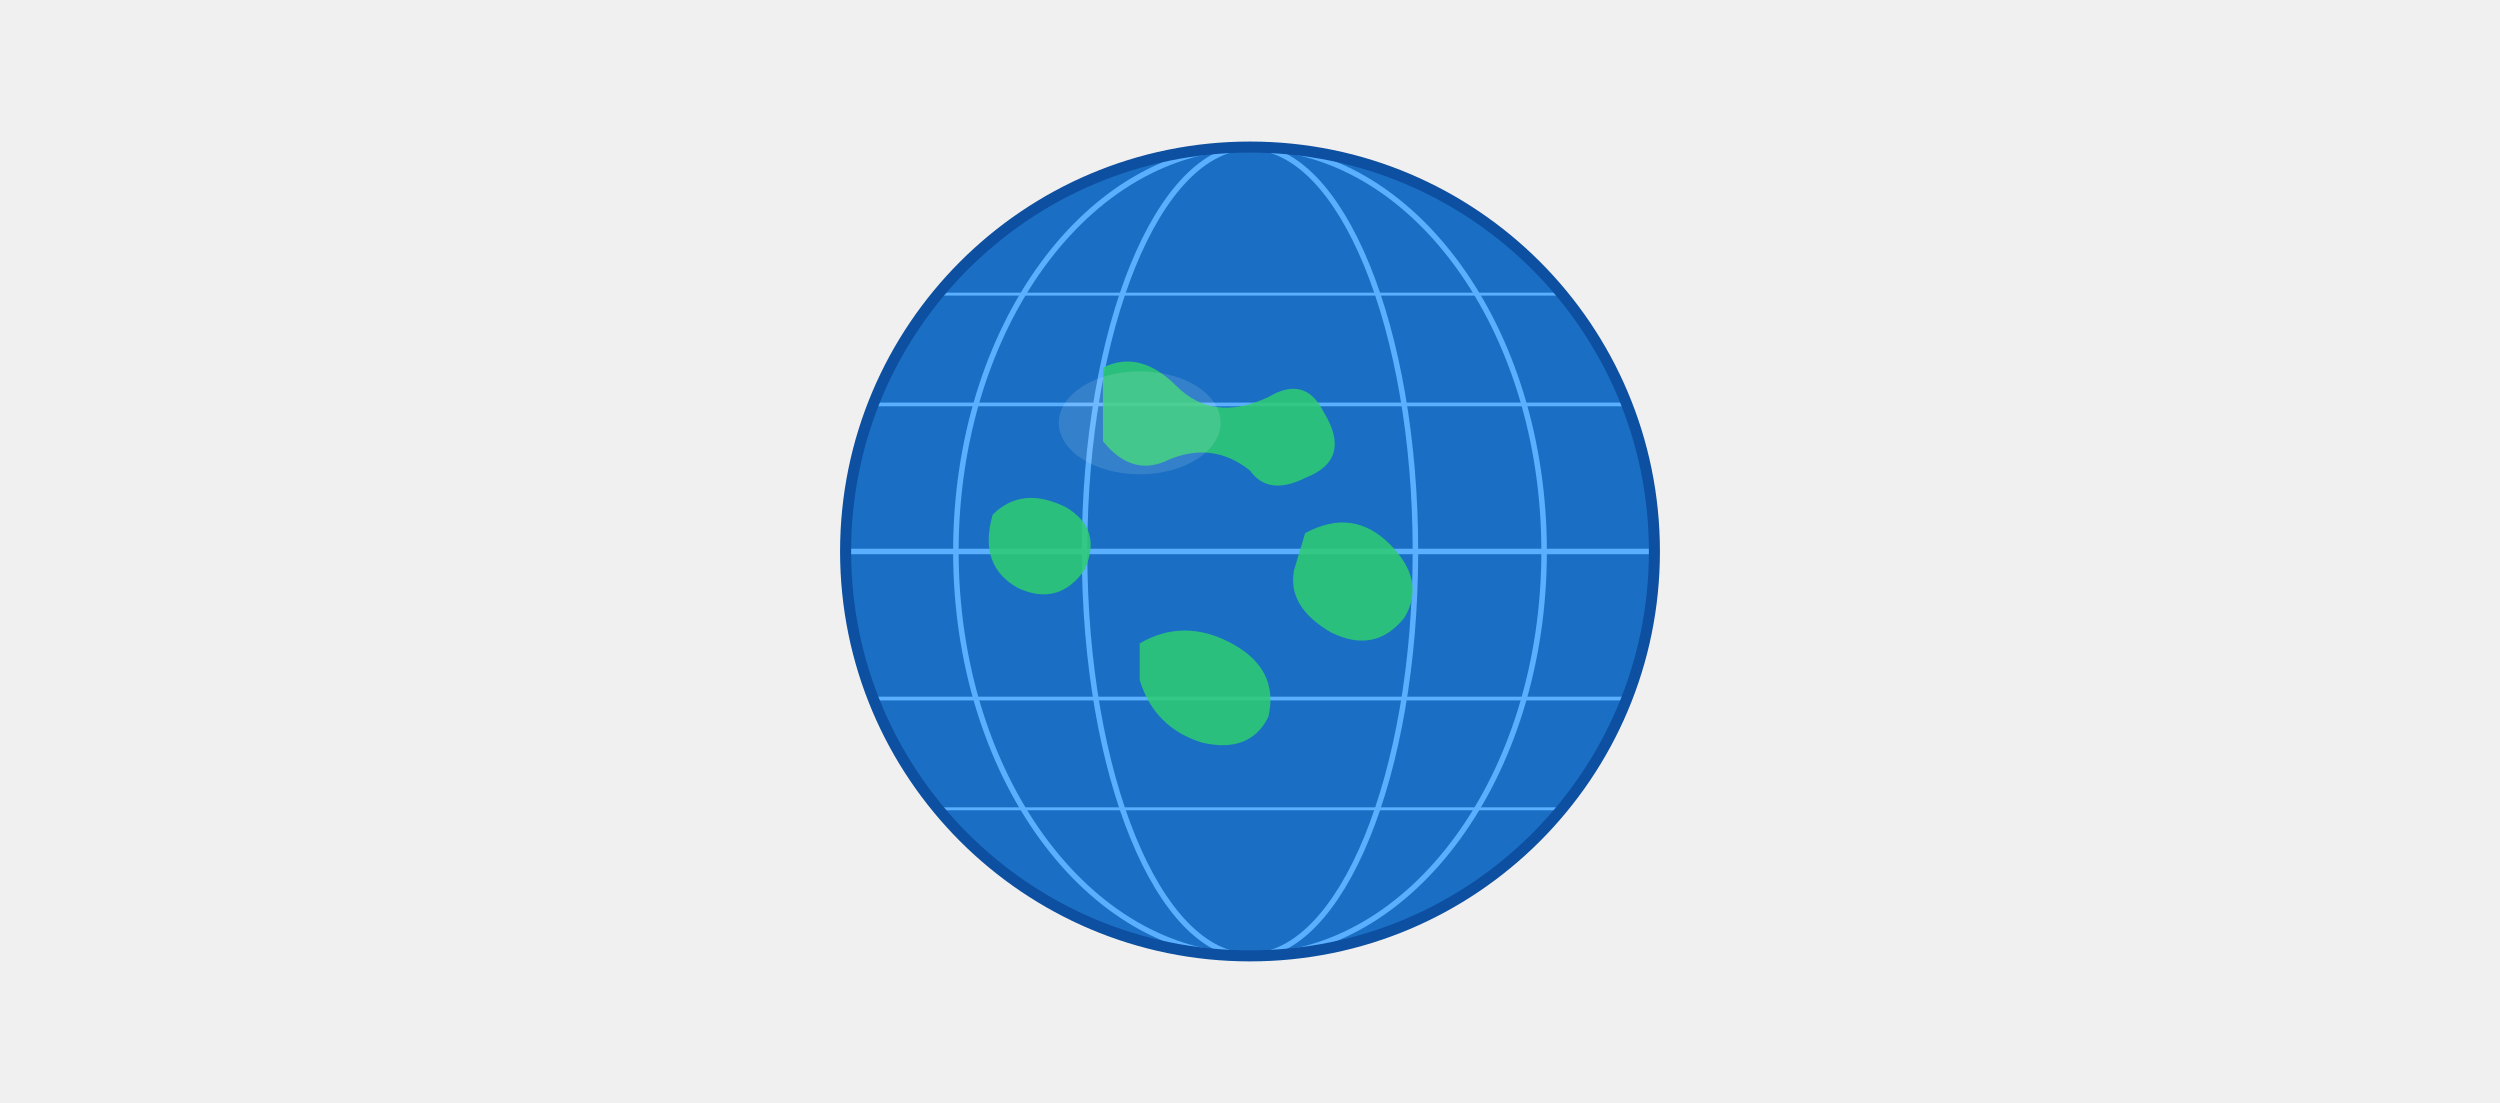
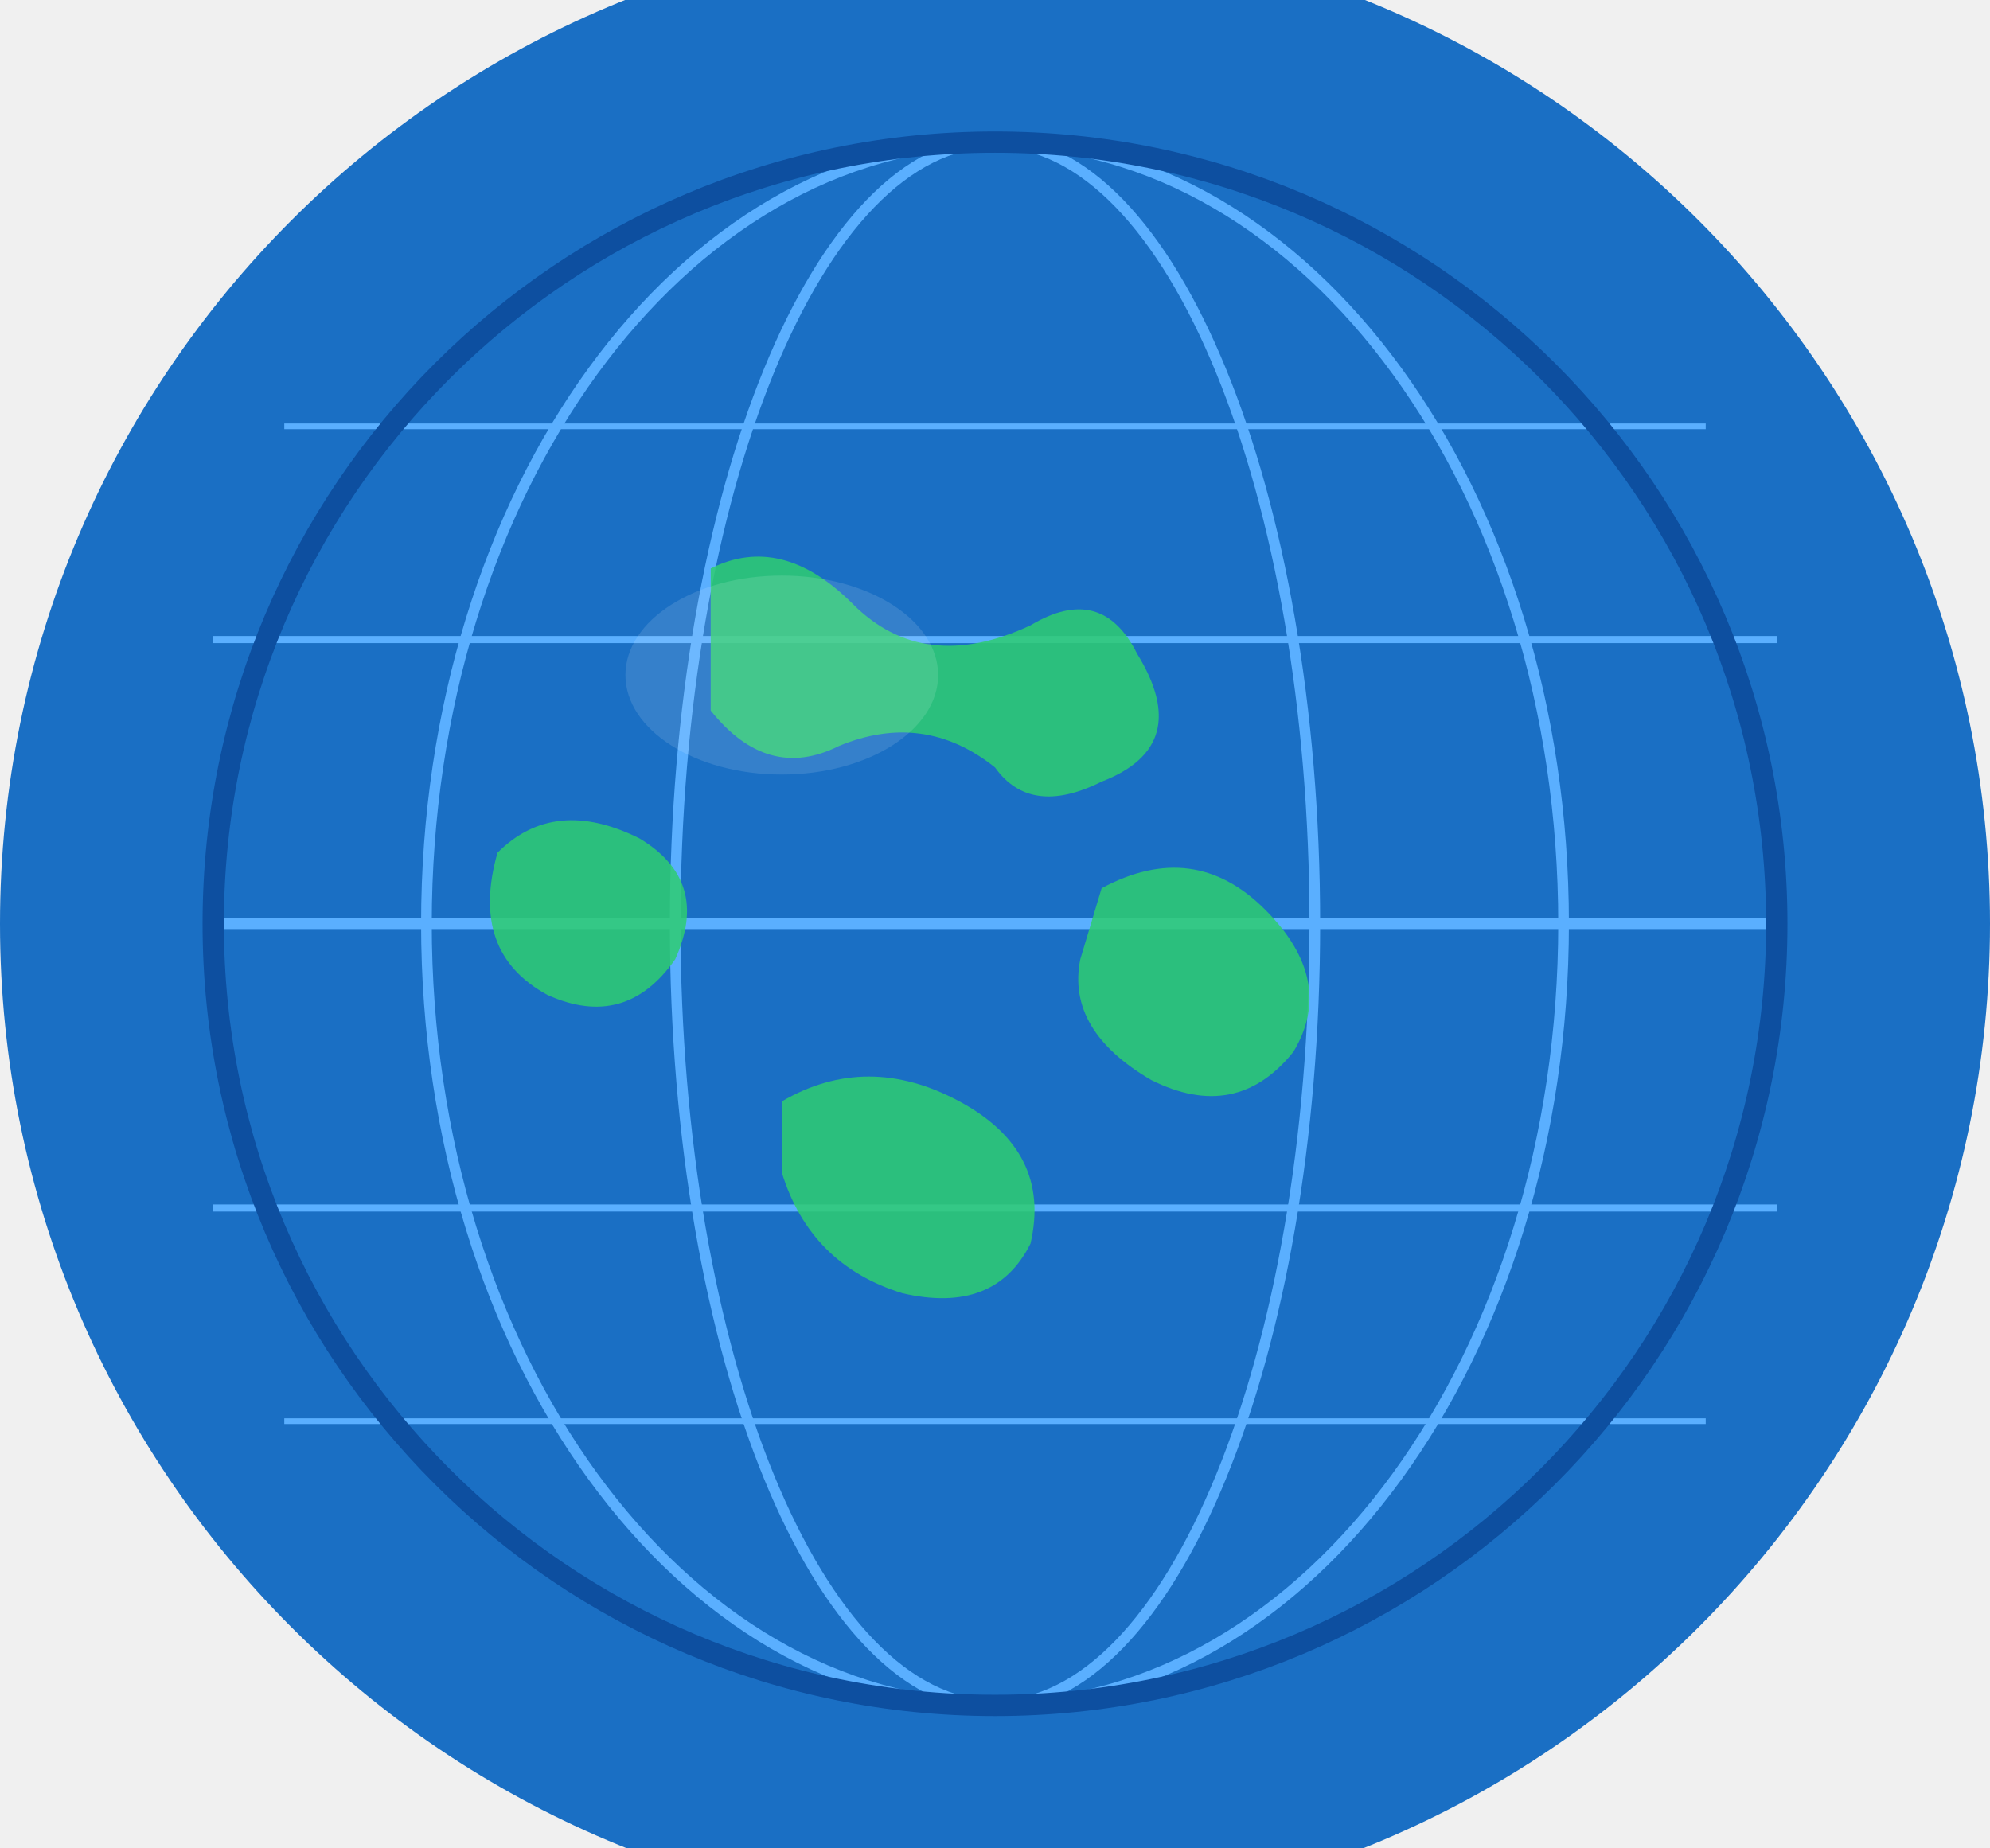
- <svg xmlns="http://www.w3.org/2000/svg" width="100%" viewBox="0 0 680 300" role="img" style="">
+ <svg xmlns="http://www.w3.org/2000/svg" width="100%" viewBox="200 20 280 260" role="img" style="">
  <defs>
    <clipPath id="circleClip">
-       <circle cx="340" cy="150" r="110" />
+       <circle cx="340" cy="150" r="160" />
    </clipPath>
  </defs>
-   <circle cx="340" cy="150" r="110" fill="#1a6fc4" style="fill:rgb(26, 111, 196);stroke:none;color:rgb(255, 255, 255);stroke-width:1px;stroke-linecap:butt;stroke-linejoin:miter;opacity:1;font-family:&quot;Anthropic Sans&quot;, -apple-system, BlinkMacSystemFont, &quot;Segoe UI&quot;, sans-serif;font-size:16px;font-weight:400;text-anchor:start;dominant-baseline:auto" />
+   <circle cx="340" cy="150" r="140" fill="#1a6fc4" style="fill:rgb(26, 111, 196);stroke:none;color:rgb(255, 255, 255);stroke-width:1px;stroke-linecap:butt;stroke-linejoin:miter;opacity:1;font-family:&quot;Anthropic Sans&quot;, -apple-system, BlinkMacSystemFont, &quot;Segoe UI&quot;, sans-serif;font-size:16px;font-weight:400;text-anchor:start;dominant-baseline:auto" />
  <g clip-path="url(#circleClip)" style="fill:rgb(0, 0, 0);stroke:none;color:rgb(255, 255, 255);stroke-width:1px;stroke-linecap:butt;stroke-linejoin:miter;opacity:1;font-family:&quot;Anthropic Sans&quot;, -apple-system, BlinkMacSystemFont, &quot;Segoe UI&quot;, sans-serif;font-size:16px;font-weight:400;text-anchor:start;dominant-baseline:auto">
    <ellipse cx="340" cy="150" rx="45" ry="110" fill="none" stroke="#5aafff" stroke-width="1.5" style="fill:none;stroke:rgb(90, 175, 255);color:rgb(255, 255, 255);stroke-width:1.5px;stroke-linecap:butt;stroke-linejoin:miter;opacity:1;font-family:&quot;Anthropic Sans&quot;, -apple-system, BlinkMacSystemFont, &quot;Segoe UI&quot;, sans-serif;font-size:16px;font-weight:400;text-anchor:start;dominant-baseline:auto" />
    <ellipse cx="340" cy="150" rx="80" ry="110" fill="none" stroke="#5aafff" stroke-width="1.5" style="fill:none;stroke:rgb(90, 175, 255);color:rgb(255, 255, 255);stroke-width:1.5px;stroke-linecap:butt;stroke-linejoin:miter;opacity:1;font-family:&quot;Anthropic Sans&quot;, -apple-system, BlinkMacSystemFont, &quot;Segoe UI&quot;, sans-serif;font-size:16px;font-weight:400;text-anchor:start;dominant-baseline:auto" />
    <line x1="230" y1="150" x2="450" y2="150" stroke="#5aafff" stroke-width="1.5" style="fill:rgb(0, 0, 0);stroke:rgb(90, 175, 255);color:rgb(255, 255, 255);stroke-width:1.5px;stroke-linecap:butt;stroke-linejoin:miter;opacity:1;font-family:&quot;Anthropic Sans&quot;, -apple-system, BlinkMacSystemFont, &quot;Segoe UI&quot;, sans-serif;font-size:16px;font-weight:400;text-anchor:start;dominant-baseline:auto" />
    <line x1="230" y1="110" x2="450" y2="110" stroke="#5aafff" stroke-width="1" style="fill:rgb(0, 0, 0);stroke:rgb(90, 175, 255);color:rgb(255, 255, 255);stroke-width:1px;stroke-linecap:butt;stroke-linejoin:miter;opacity:1;font-family:&quot;Anthropic Sans&quot;, -apple-system, BlinkMacSystemFont, &quot;Segoe UI&quot;, sans-serif;font-size:16px;font-weight:400;text-anchor:start;dominant-baseline:auto" />
    <line x1="230" y1="190" x2="450" y2="190" stroke="#5aafff" stroke-width="1" style="fill:rgb(0, 0, 0);stroke:rgb(90, 175, 255);color:rgb(255, 255, 255);stroke-width:1px;stroke-linecap:butt;stroke-linejoin:miter;opacity:1;font-family:&quot;Anthropic Sans&quot;, -apple-system, BlinkMacSystemFont, &quot;Segoe UI&quot;, sans-serif;font-size:16px;font-weight:400;text-anchor:start;dominant-baseline:auto" />
    <line x1="240" y1="80" x2="440" y2="80" stroke="#5aafff" stroke-width="0.8" style="fill:rgb(0, 0, 0);stroke:rgb(90, 175, 255);color:rgb(255, 255, 255);stroke-width:0.8px;stroke-linecap:butt;stroke-linejoin:miter;opacity:1;font-family:&quot;Anthropic Sans&quot;, -apple-system, BlinkMacSystemFont, &quot;Segoe UI&quot;, sans-serif;font-size:16px;font-weight:400;text-anchor:start;dominant-baseline:auto" />
    <line x1="240" y1="220" x2="440" y2="220" stroke="#5aafff" stroke-width="0.8" style="fill:rgb(0, 0, 0);stroke:rgb(90, 175, 255);color:rgb(255, 255, 255);stroke-width:0.8px;stroke-linecap:butt;stroke-linejoin:miter;opacity:1;font-family:&quot;Anthropic Sans&quot;, -apple-system, BlinkMacSystemFont, &quot;Segoe UI&quot;, sans-serif;font-size:16px;font-weight:400;text-anchor:start;dominant-baseline:auto" />
    <path d="M300 100 Q310 95 320 105 Q330 115 345 108 Q355 102 360 112 Q368 125 355 130 Q345 135 340 128 Q330 120 318 125 Q308 130 300 120 Z" fill="#2ecc71" opacity="0.85" style="fill:rgb(46, 204, 113);stroke:none;color:rgb(255, 255, 255);stroke-width:1px;stroke-linecap:butt;stroke-linejoin:miter;opacity:0.85;font-family:&quot;Anthropic Sans&quot;, -apple-system, BlinkMacSystemFont, &quot;Segoe UI&quot;, sans-serif;font-size:16px;font-weight:400;text-anchor:start;dominant-baseline:auto" />
    <path d="M355 145 Q368 138 378 148 Q388 158 382 168 Q374 178 362 172 Q350 165 352 155 Z" fill="#2ecc71" opacity="0.85" style="fill:rgb(46, 204, 113);stroke:none;color:rgb(255, 255, 255);stroke-width:1px;stroke-linecap:butt;stroke-linejoin:miter;opacity:0.85;font-family:&quot;Anthropic Sans&quot;, -apple-system, BlinkMacSystemFont, &quot;Segoe UI&quot;, sans-serif;font-size:16px;font-weight:400;text-anchor:start;dominant-baseline:auto" />
    <path d="M270 140 Q278 132 290 138 Q300 144 295 155 Q288 165 277 160 Q266 154 270 140 Z" fill="#2ecc71" opacity="0.85" style="fill:rgb(46, 204, 113);stroke:none;color:rgb(255, 255, 255);stroke-width:1px;stroke-linecap:butt;stroke-linejoin:miter;opacity:0.85;font-family:&quot;Anthropic Sans&quot;, -apple-system, BlinkMacSystemFont, &quot;Segoe UI&quot;, sans-serif;font-size:16px;font-weight:400;text-anchor:start;dominant-baseline:auto" />
    <path d="M310 175 Q322 168 335 175 Q348 182 345 195 Q340 205 327 202 Q314 198 310 185 Z" fill="#2ecc71" opacity="0.85" style="fill:rgb(46, 204, 113);stroke:none;color:rgb(255, 255, 255);stroke-width:1px;stroke-linecap:butt;stroke-linejoin:miter;opacity:0.85;font-family:&quot;Anthropic Sans&quot;, -apple-system, BlinkMacSystemFont, &quot;Segoe UI&quot;, sans-serif;font-size:16px;font-weight:400;text-anchor:start;dominant-baseline:auto" />
  </g>
  <circle cx="340" cy="150" r="110" fill="none" stroke="#0d4fa0" stroke-width="3" style="fill:none;stroke:rgb(13, 79, 160);color:rgb(255, 255, 255);stroke-width:3px;stroke-linecap:butt;stroke-linejoin:miter;opacity:1;font-family:&quot;Anthropic Sans&quot;, -apple-system, BlinkMacSystemFont, &quot;Segoe UI&quot;, sans-serif;font-size:16px;font-weight:400;text-anchor:start;dominant-baseline:auto" />
  <ellipse cx="310" cy="115" rx="22" ry="14" fill="white" opacity="0.12" style="fill:rgb(255, 255, 255);stroke:none;color:rgb(255, 255, 255);stroke-width:1px;stroke-linecap:butt;stroke-linejoin:miter;opacity:0.12;font-family:&quot;Anthropic Sans&quot;, -apple-system, BlinkMacSystemFont, &quot;Segoe UI&quot;, sans-serif;font-size:16px;font-weight:400;text-anchor:start;dominant-baseline:auto" />
</svg>
